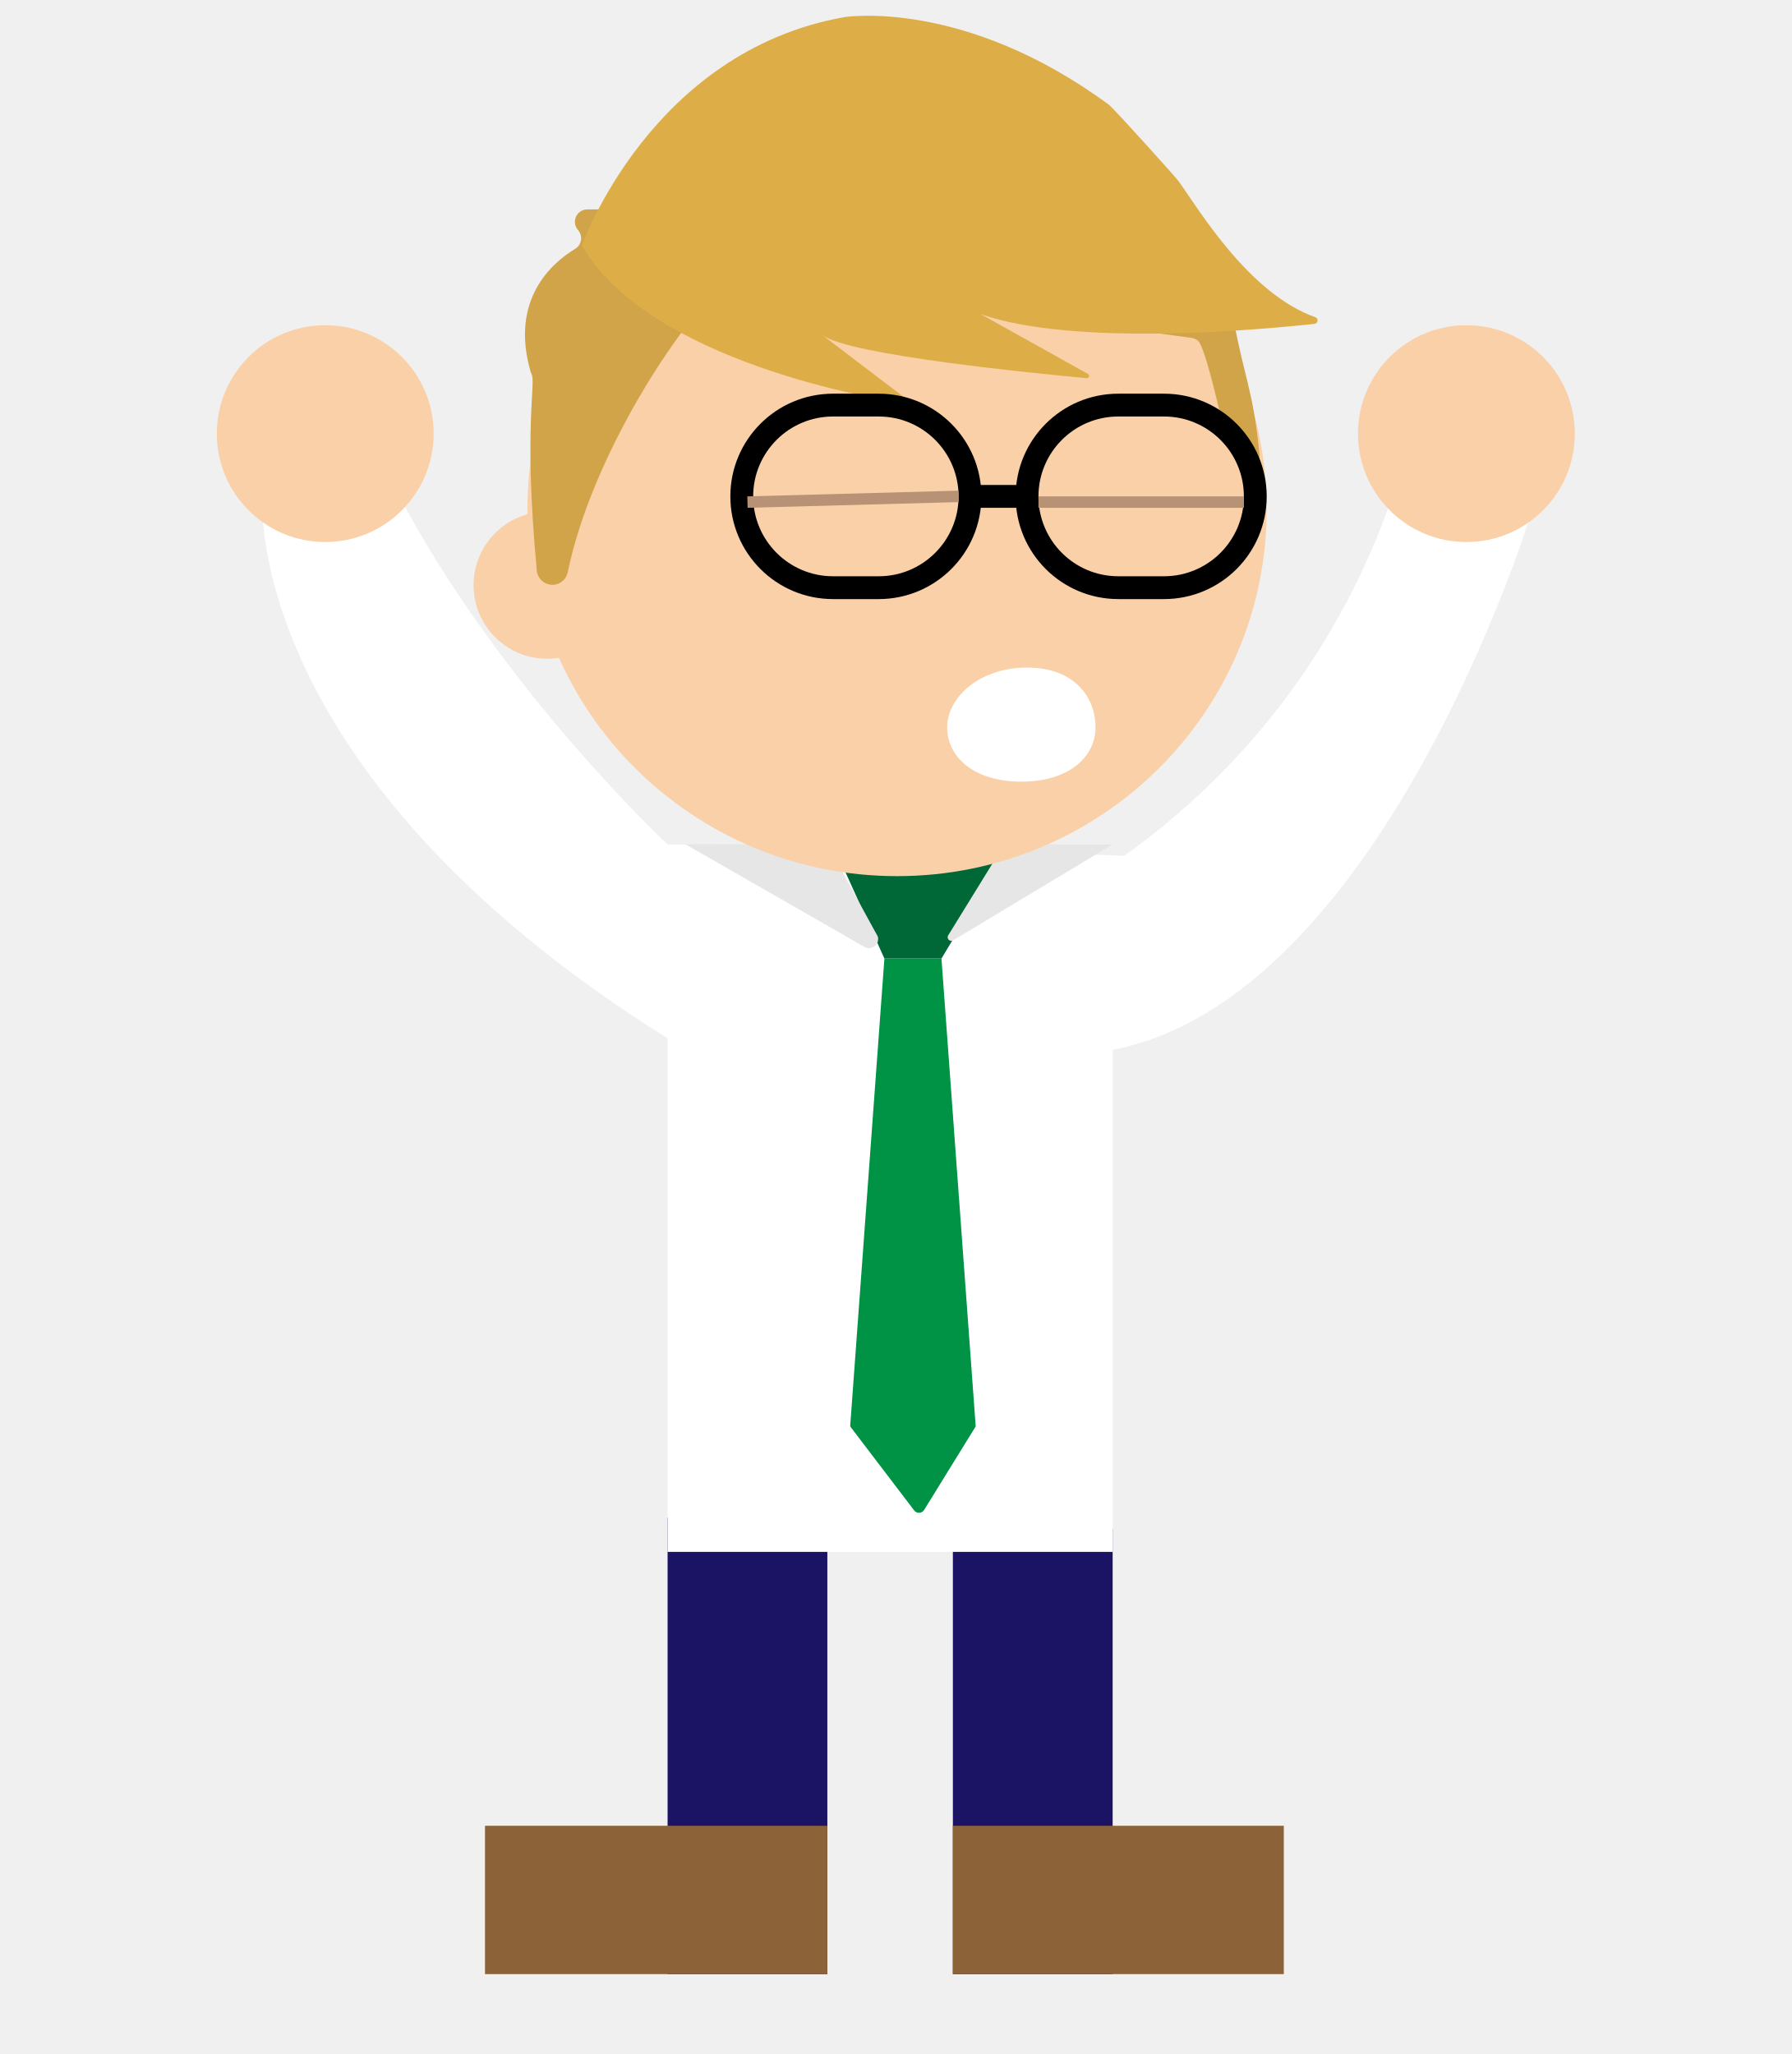
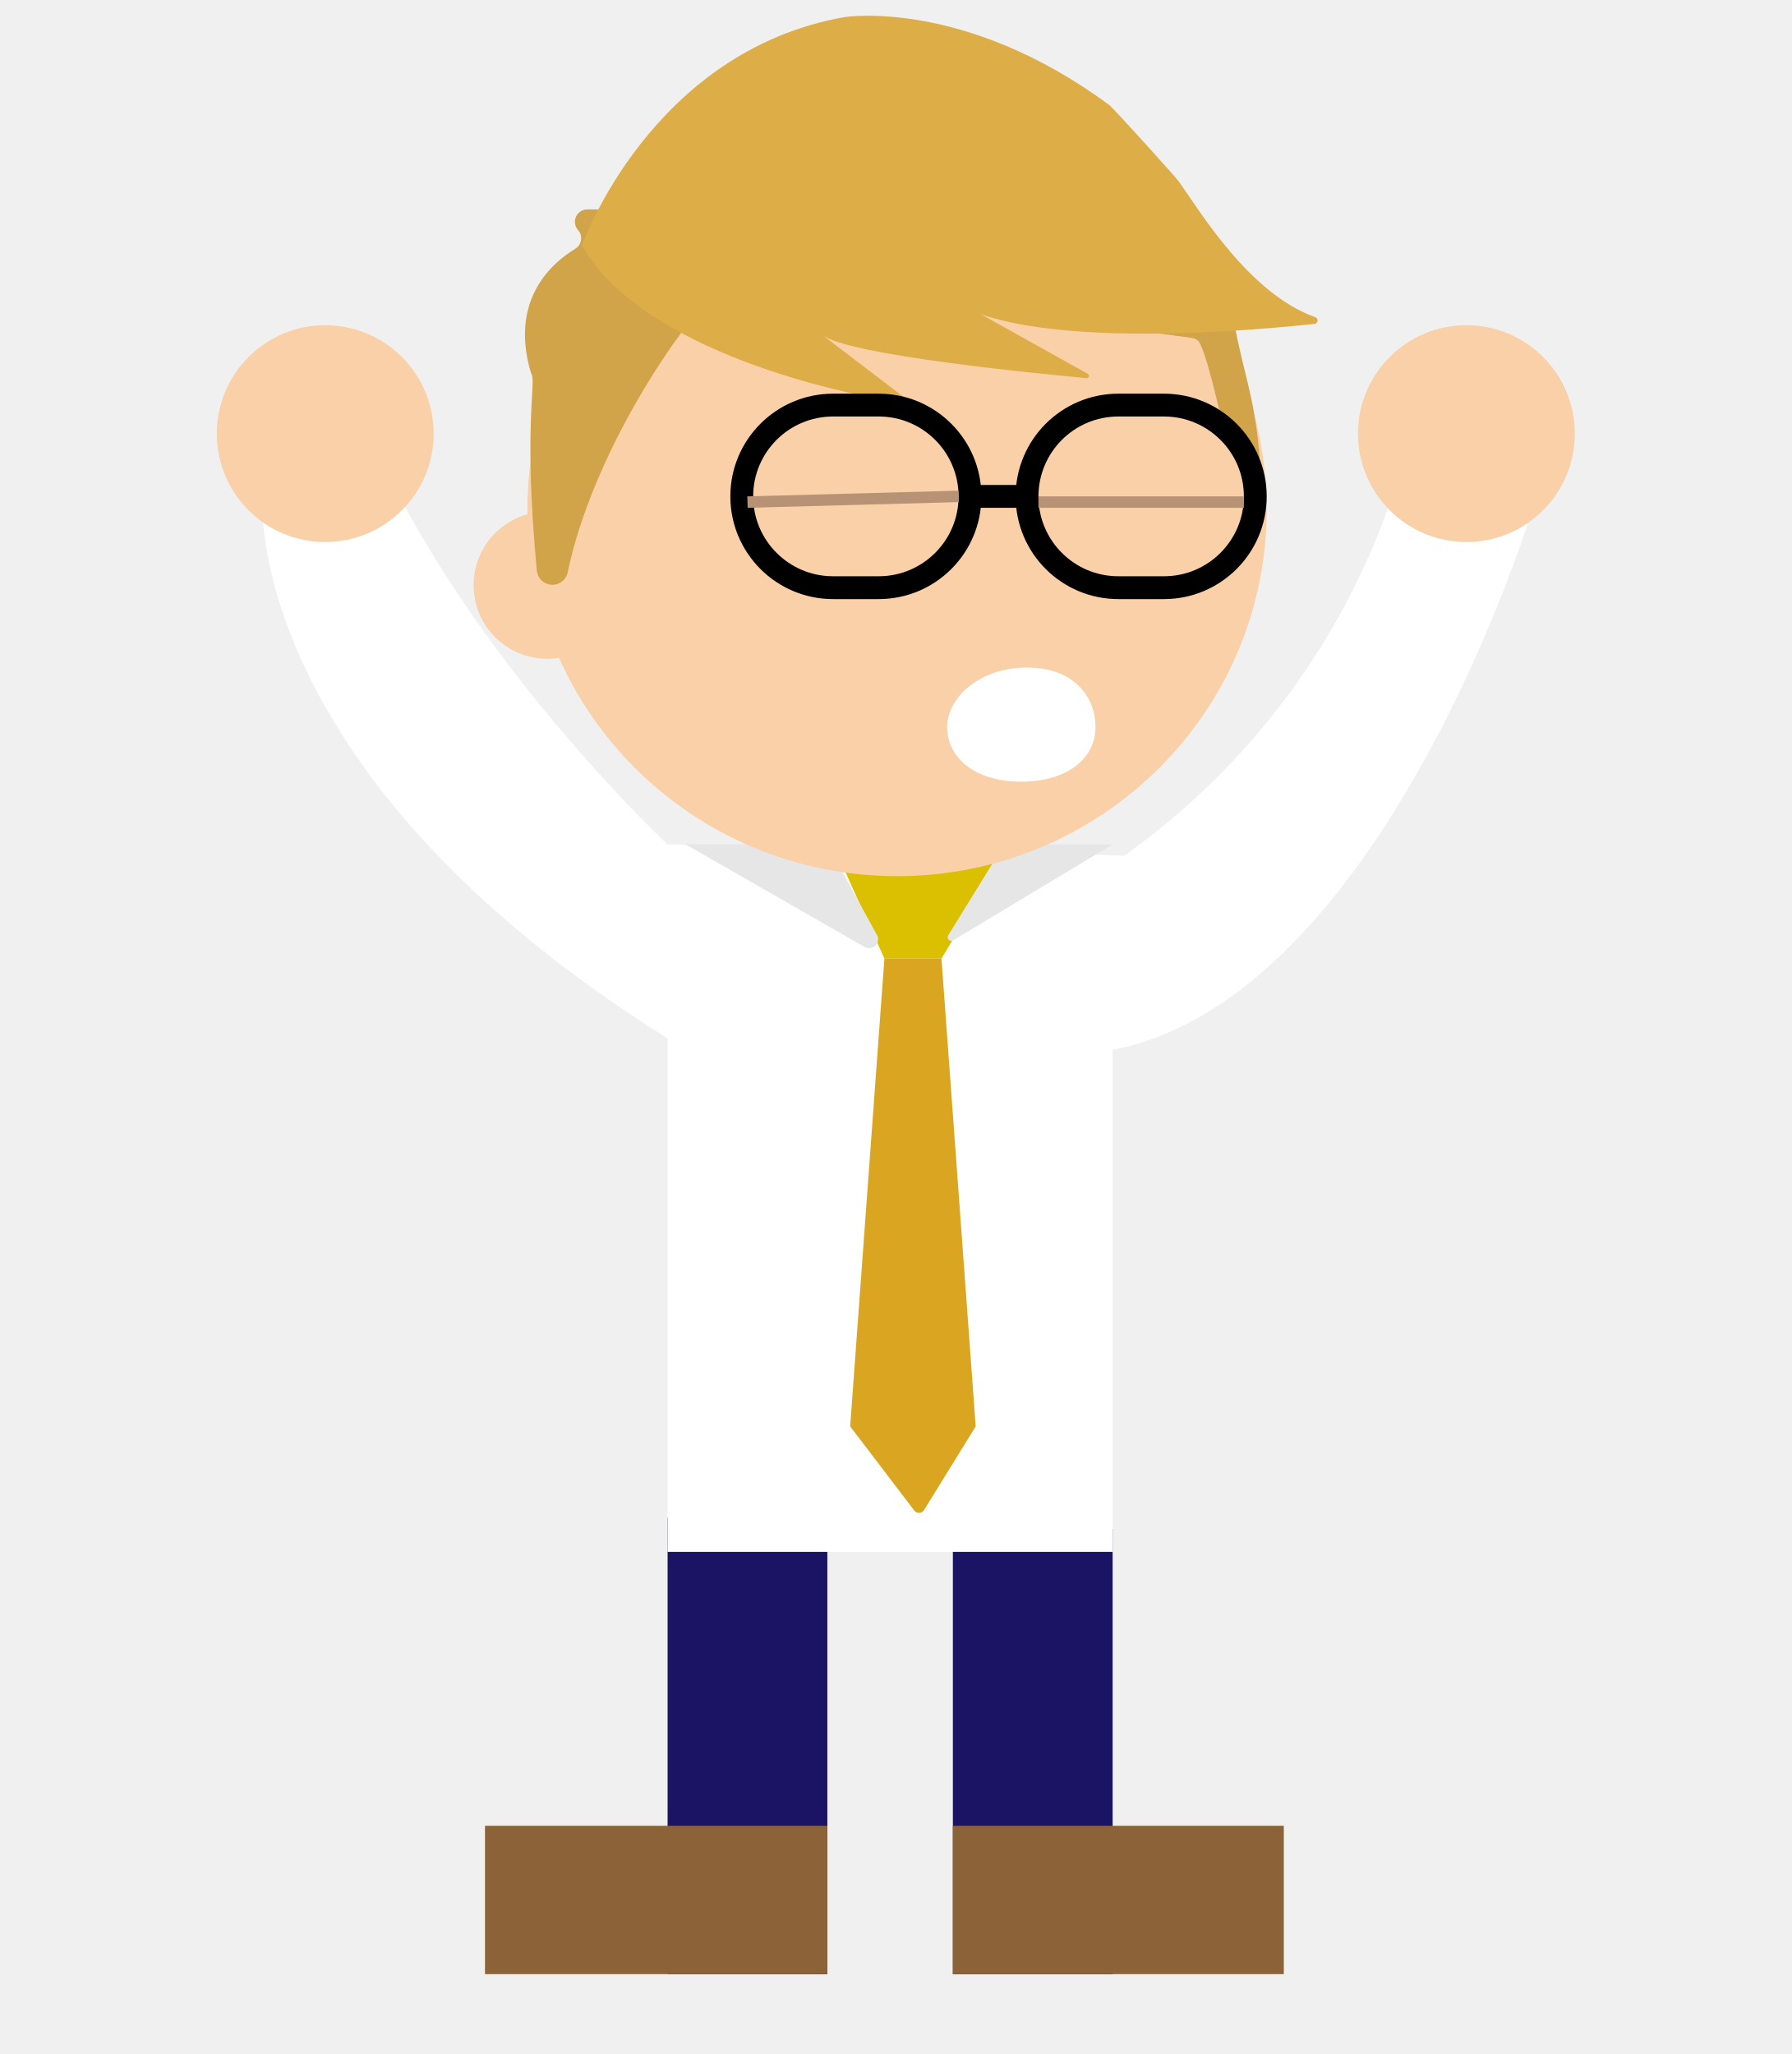
<svg xmlns="http://www.w3.org/2000/svg" viewBox="0 0 157 180">
  <path d="m58.5 133h14v40h-14z" fill="#1b1464" />
  <path d="m42.5 160h30v13h-30z" fill="#8c6239" />
  <path d="m83.5 134h14v39h-14z" fill="#1b1464" />
  <path d="m83.5 160h29v13h-29z" fill="#8c6239" />
  <path d="m97.5 92v44h-39v-45c-37.5-23.5-35.5-47.5-35.5-47.5h12c9 17 23.5 30.5 23.5 30.5l27.5.5 12.5.5a63.92 63.92 0 0 0 23.5-31.5l12 2s-13 42-36.5 46.5" fill="#fff" />
  <circle cx="28.5" cy="38" fill="#f9d0a7" r="9.5" />
  <circle cx="128.5" cy="38" fill="#f9d0a7" r="9.5" />
-   <path d="m72.99 74 4.51 10h5l6-10z" fill="#006837" />
-   <path d="m77.5 84-3 41 5.59 7.34a.53.53 0 0 0 .88 0l4.53-7.34-3-41z" fill="#009245" />
+   <path d="m72.99 74 4.51 10h5l6-10z" fill="#DAC000" />
+   <path d="m77.5 84-3 41 5.59 7.34a.53.53 0 0 0 .88 0l4.53-7.34-3-41z" fill="#DAA520" />
  <path d="m72.5 74 4.42 8.07a.8.8 0 0 1 -1.17.91l-15.7-9z" fill="#e6e6e6" />
  <path d="m83.07 82 4.93-8h9.5l-14 8.42a.32.32 0 0 1 -.43-.42z" fill="#e6e6e6" />
  <ellipse cx="78.61" cy="44.64" fill="#f9d0a7" rx="32.39" ry="32.14" />
  <circle cx="47.95" cy="51.28" fill="#f9d0a7" r="6.45" />
  <path d="m96 63.73c0 2.63-2.36 4.77-6.5 4.77s-6.5-2.14-6.5-4.77 2.86-5.23 7-5.23 6 2.59 6 5.23z" fill="#fff" />
  <path d="m110.36 39.81c-.5-5.47-1.36-6.81-2.26-11.81a1.09 1.09 0 0 0 -.58-.78l-22.76-11.57a1 1 0 0 0 -.63-.11l-22.37 2.81h-10.3a1.09 1.09 0 0 0 -.81 1.81 1.08 1.08 0 0 1 -.24 1.64c-2 1.21-5.73 4.39-3.93 10.72a1.17 1.17 0 0 0 .09.24c.44.8-.73 4.45.47 17.23a1.37 1.37 0 0 0 2.71.15c2.11-10.14 9.64-21.74 14.07-25.72a1.06 1.06 0 0 1 .92-.23l39.75 5.43a1.08 1.08 0 0 1 .51.26c.54.51 1.72 5.17 2.76 10.3a1.31 1.31 0 0 0 2.6-.37z" fill="#d1a44a" />
  <path d="m79.59 35.32c-2.59-.17-22.91-3.74-28.59-13.82 0 0 6-17 23-20 0 0 10.46-1.7 23.2 7.7.37.28 5.86 6.35 6.12 6.73 1.92 2.73 6.2 9.82 11.94 11.87a.3.3 0 0 1 -.06.58c-5 .54-21 2-29.24-.84l9.36 5.22a.2.2 0 0 1 -.1.38c-4.14-.39-20.88-2-23.17-3.79l7.6 5.79a.1.1 0 0 1 -.06.18z" fill="#ddae47" />
  <g stroke-miterlimit="10">
    <rect fill="#f9d0a7" height="16" rx="8" stroke="#000" stroke-width="2" width="20" x="90" y="35.5" />
    <rect fill="#f9d0a7" height="16" rx="8" stroke="#000" stroke-width="2" width="20" x="65" y="35.5" />
    <path d="m85 43.5h5" fill="none" stroke="#000" stroke-width="2" />
    <path d="m65.5 44 18.5-.5" stroke="#b79274" />
    <path d="m91 44h18" stroke="#b79274" />
  </g>
</svg>
